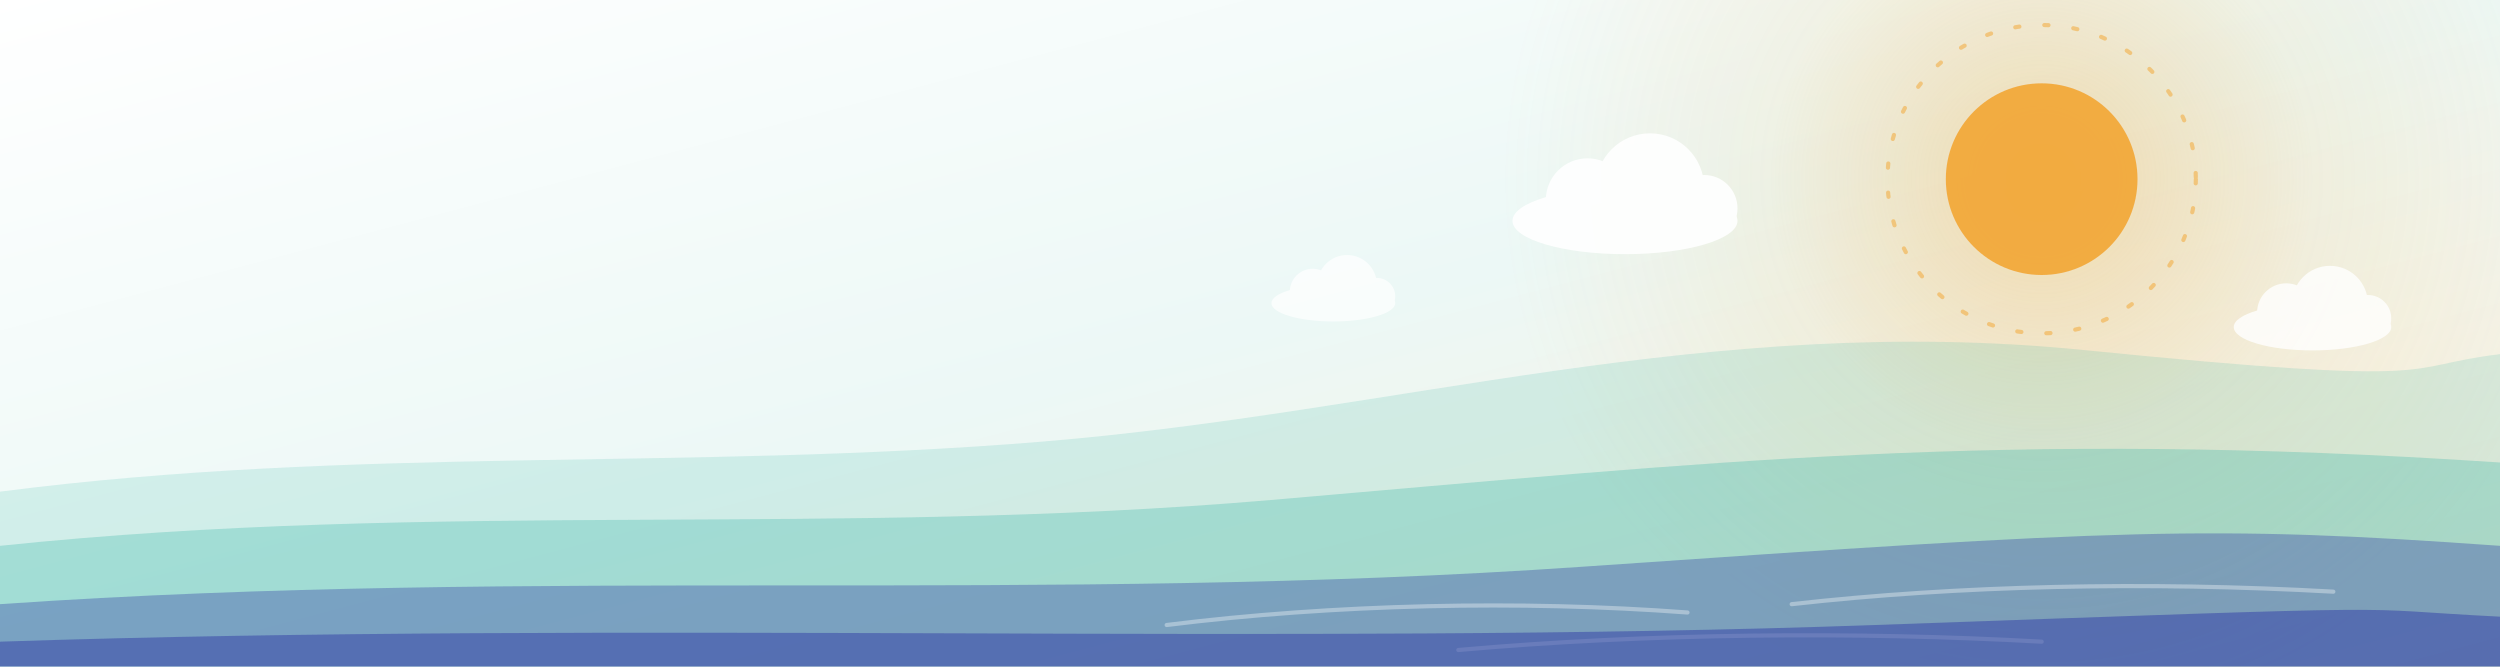
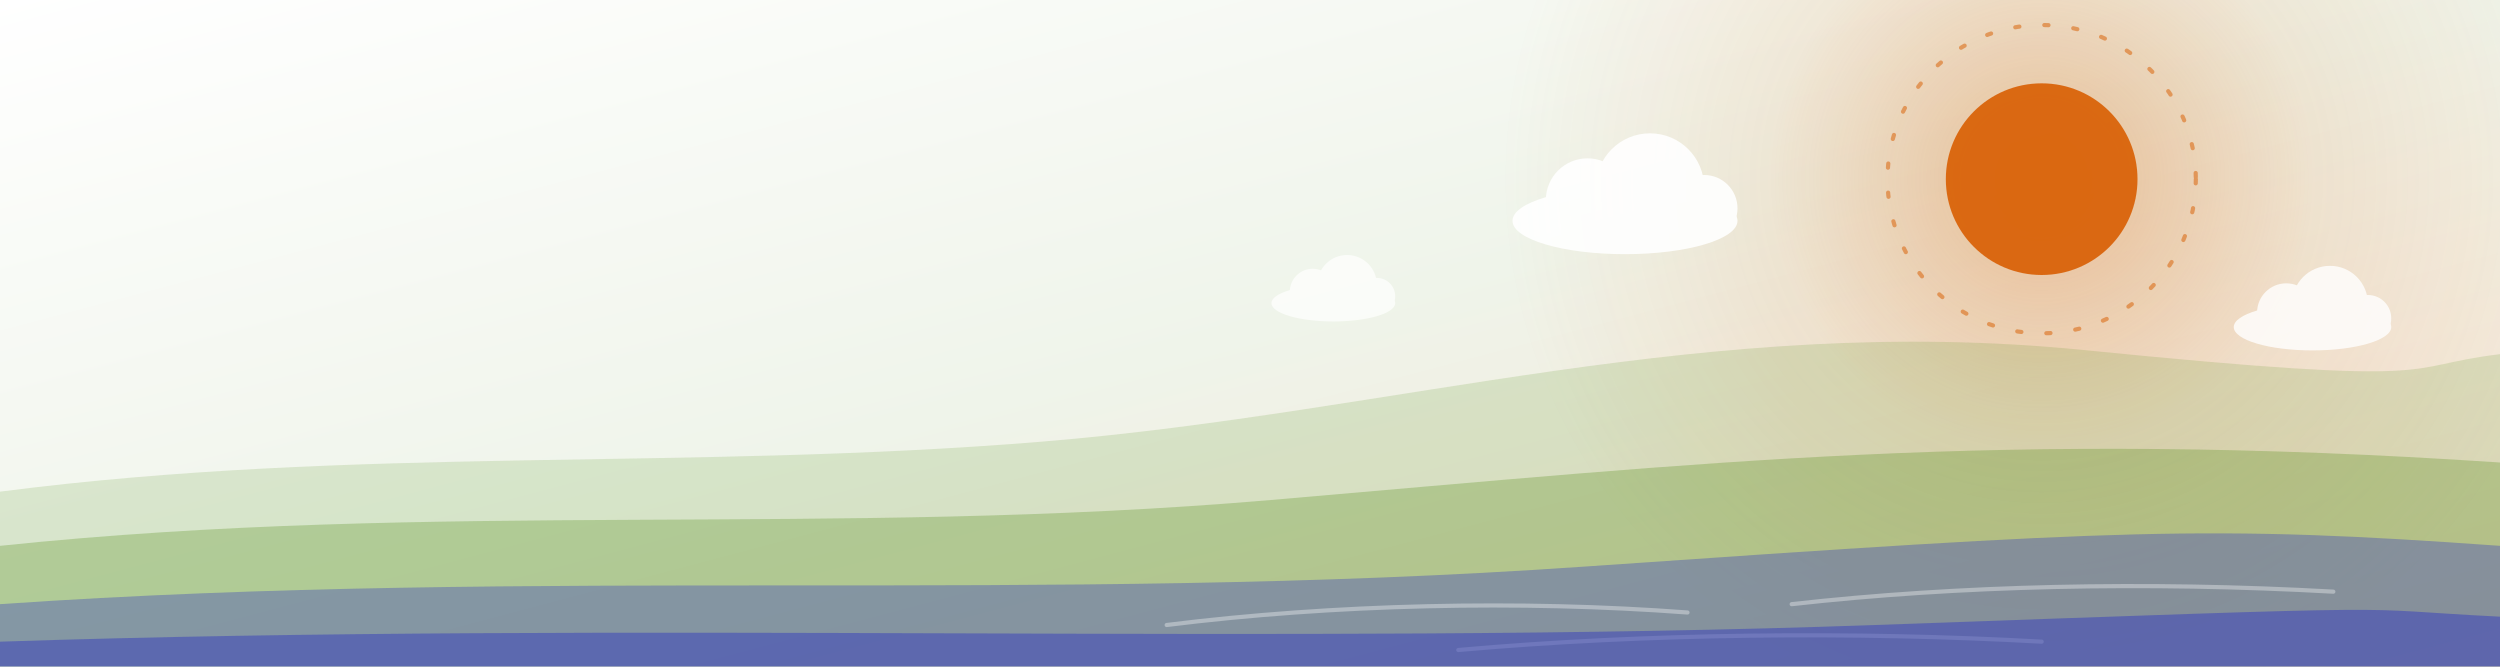
<svg xmlns="http://www.w3.org/2000/svg" viewBox="0 0 1200 320" width="1200" height="320" preserveAspectRatio="xMaxYMax slice" aria-hidden="true">
  <defs>
    <linearGradient id="gs-afternoon-light-sky" x1="0" y1="0" x2="1" y2="1">
      <stop offset="0" stop-color="#FFFFFF" />
-       <stop offset="0.5" stop-color="#ecf8f6" />
-       <stop offset="1" stop-color="#fceed8" />
+       <stop offset="0.5" stop-color="#eff4ea" />
+       <stop offset="1" stop-color="#f7e0ce" />
    </linearGradient>
    <radialGradient id="gs-afternoon-light-glow" cx="980" cy="86" r="260" gradientUnits="userSpaceOnUse">
-       <stop offset="0" stop-color="#F2A93B" stop-opacity="0.38" />
-       <stop offset="0.5" stop-color="#F2A93B" stop-opacity="0.1" />
-       <stop offset="1" stop-color="#F2A93B" stop-opacity="0" />
+       <stop offset="0" stop-color="#D9640B" stop-opacity="0.38" />
+       <stop offset="0.5" stop-color="#D9640B" stop-opacity="0.1" />
+       <stop offset="1" stop-color="#D9640B" stop-opacity="0" />
    </radialGradient>
  </defs>
  <rect width="1200" height="320" fill="url(#gs-afternoon-light-sky)" />
  <rect width="1200" height="320" fill="url(#gs-afternoon-light-glow)" />
-   <circle cx="980" cy="86" r="74" fill="none" stroke="#F2A93B" stroke-width="2" stroke-dasharray="2 12" stroke-linecap="round" opacity=".55" />
-   <circle cx="980" cy="86" r="46" fill="#F2A93B" opacity=".95" />
+   <circle cx="980" cy="86" r="74" fill="none" stroke="#D9640B" stroke-width="2" stroke-dasharray="2 12" stroke-linecap="round" opacity=".55" />
+   <circle cx="980" cy="86" r="46" fill="#D9640B" opacity=".95" />
  <g transform="translate(780 96) scale(1)" fill="#ffffff" opacity="0.9">
    <ellipse cx="0" cy="10" rx="54" ry="16" />
    <circle cx="-18" cy="0" r="20" />
    <circle cx="12" cy="-6" r="26" />
    <circle cx="38" cy="4" r="16" />
  </g>
  <g transform="translate(1110 150) scale(0.7)" fill="#ffffff" opacity="0.8">
    <ellipse cx="0" cy="10" rx="54" ry="16" />
    <circle cx="-18" cy="0" r="20" />
    <circle cx="12" cy="-6" r="26" />
    <circle cx="38" cy="4" r="16" />
  </g>
  <g transform="translate(640 140) scale(0.55)" fill="#ffffff" opacity="0.7">
    <ellipse cx="0" cy="10" rx="54" ry="16" />
    <circle cx="-18" cy="0" r="20" />
    <circle cx="12" cy="-6" r="26" />
    <circle cx="38" cy="4" r="16" />
  </g>
-   <path d="M0 236C170 214 330 226 500 212S820 150 1000 168 1150 176 1200 170V320H0Z" fill="#2BB0A0" opacity="0.16" />
-   <path d="M0 262C210 240 400 258 610 240S960 206 1200 222V320H0Z" fill="#2BB0A0" opacity="0.28" />
-   <path d="M0 290C260 272 500 290 760 272S1060 252 1200 262V320H0Z" fill="#3B4AA8" opacity="0.4" />
+   <path d="M0 236C170 214 330 226 500 212S820 150 1000 168 1150 176 1200 170V320H0Z" fill="#4E8A12" opacity="0.16" />
+   <path d="M0 262C210 240 400 258 610 240S960 206 1200 222V320H0Z" fill="#4E8A12" opacity="0.28" />
+   <path d="M0 290C260 272 500 290 760 272S1060 252 1200 262V320H0Z" fill="#4048B8" opacity="0.4" />
  <g fill="none" stroke="#FFFFFF" stroke-width="2" stroke-linecap="round" opacity="0.35">
    <path d="M560 300c80-10 170-12 250-6" />
    <path d="M860 290c80-9 170-11 260-6" />
    <path d="M700 312c90-8 190-9 280-4" />
  </g>
-   <path d="M0 308C300 298 620 310 900 300S1120 292 1200 296V320H0Z" fill="#3B4AA8" opacity="0.58" />
+   <path d="M0 308C300 298 620 310 900 300S1120 292 1200 296V320H0Z" fill="#4048B8" opacity="0.58" />
</svg>
